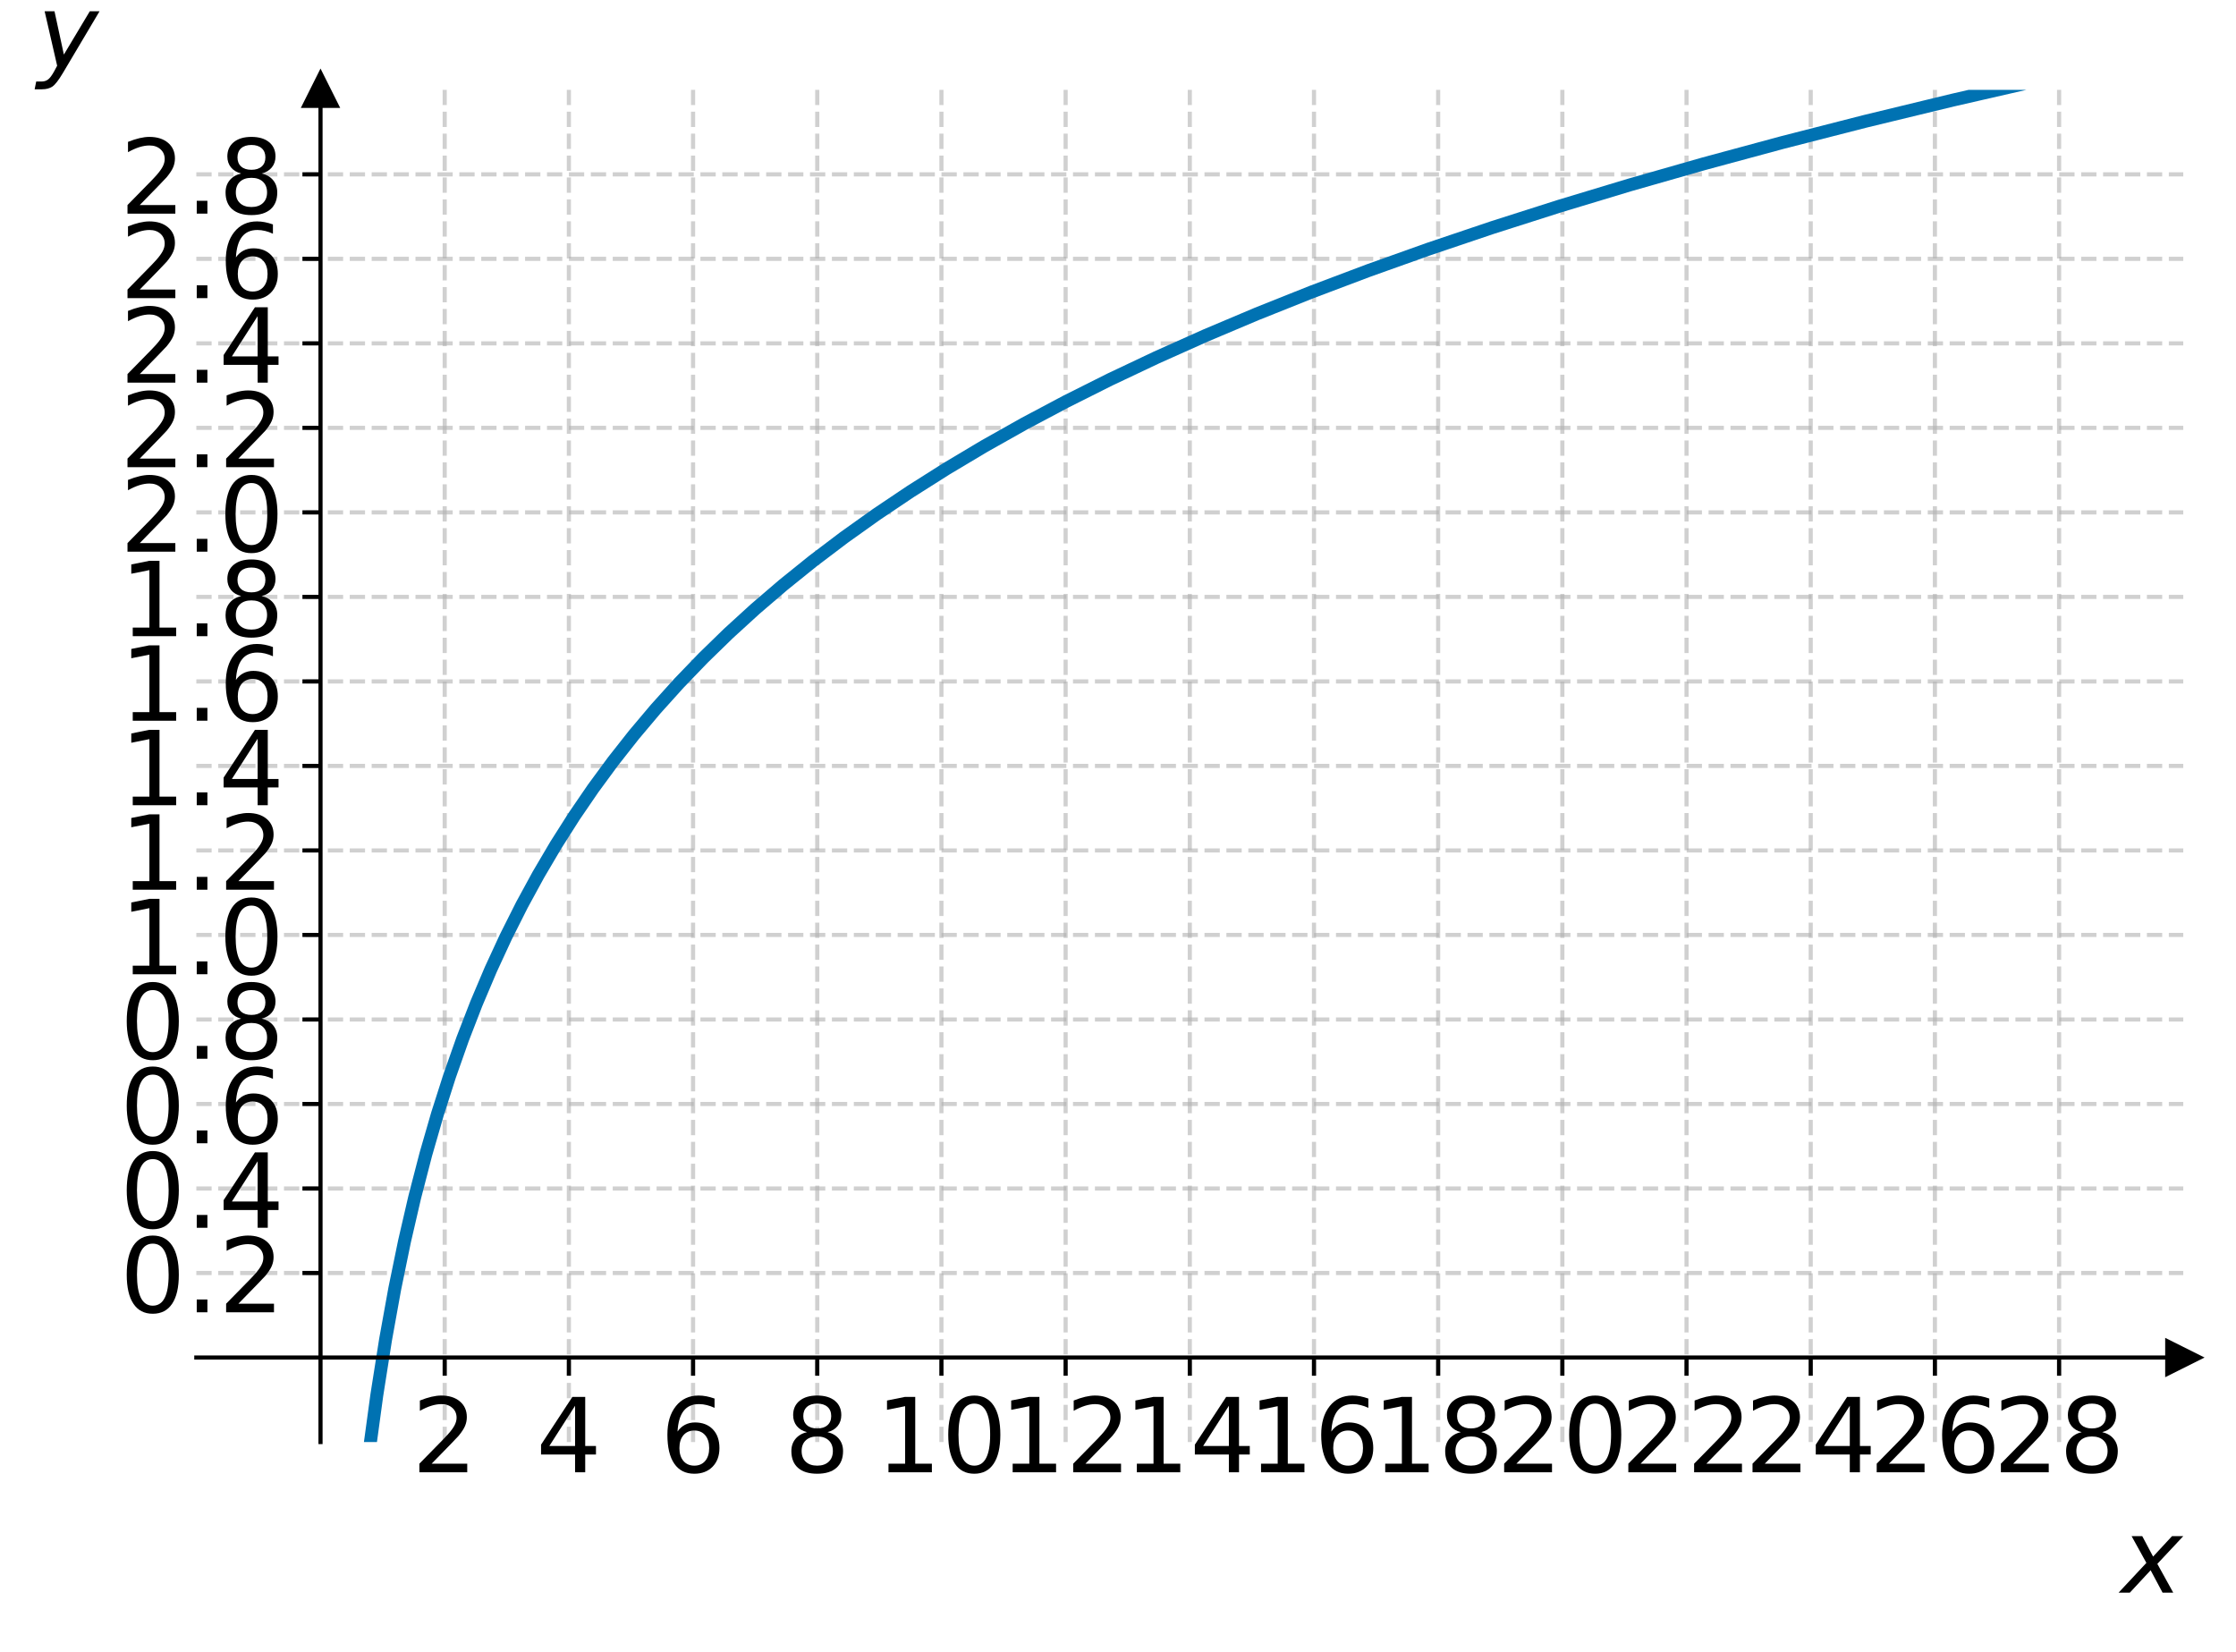
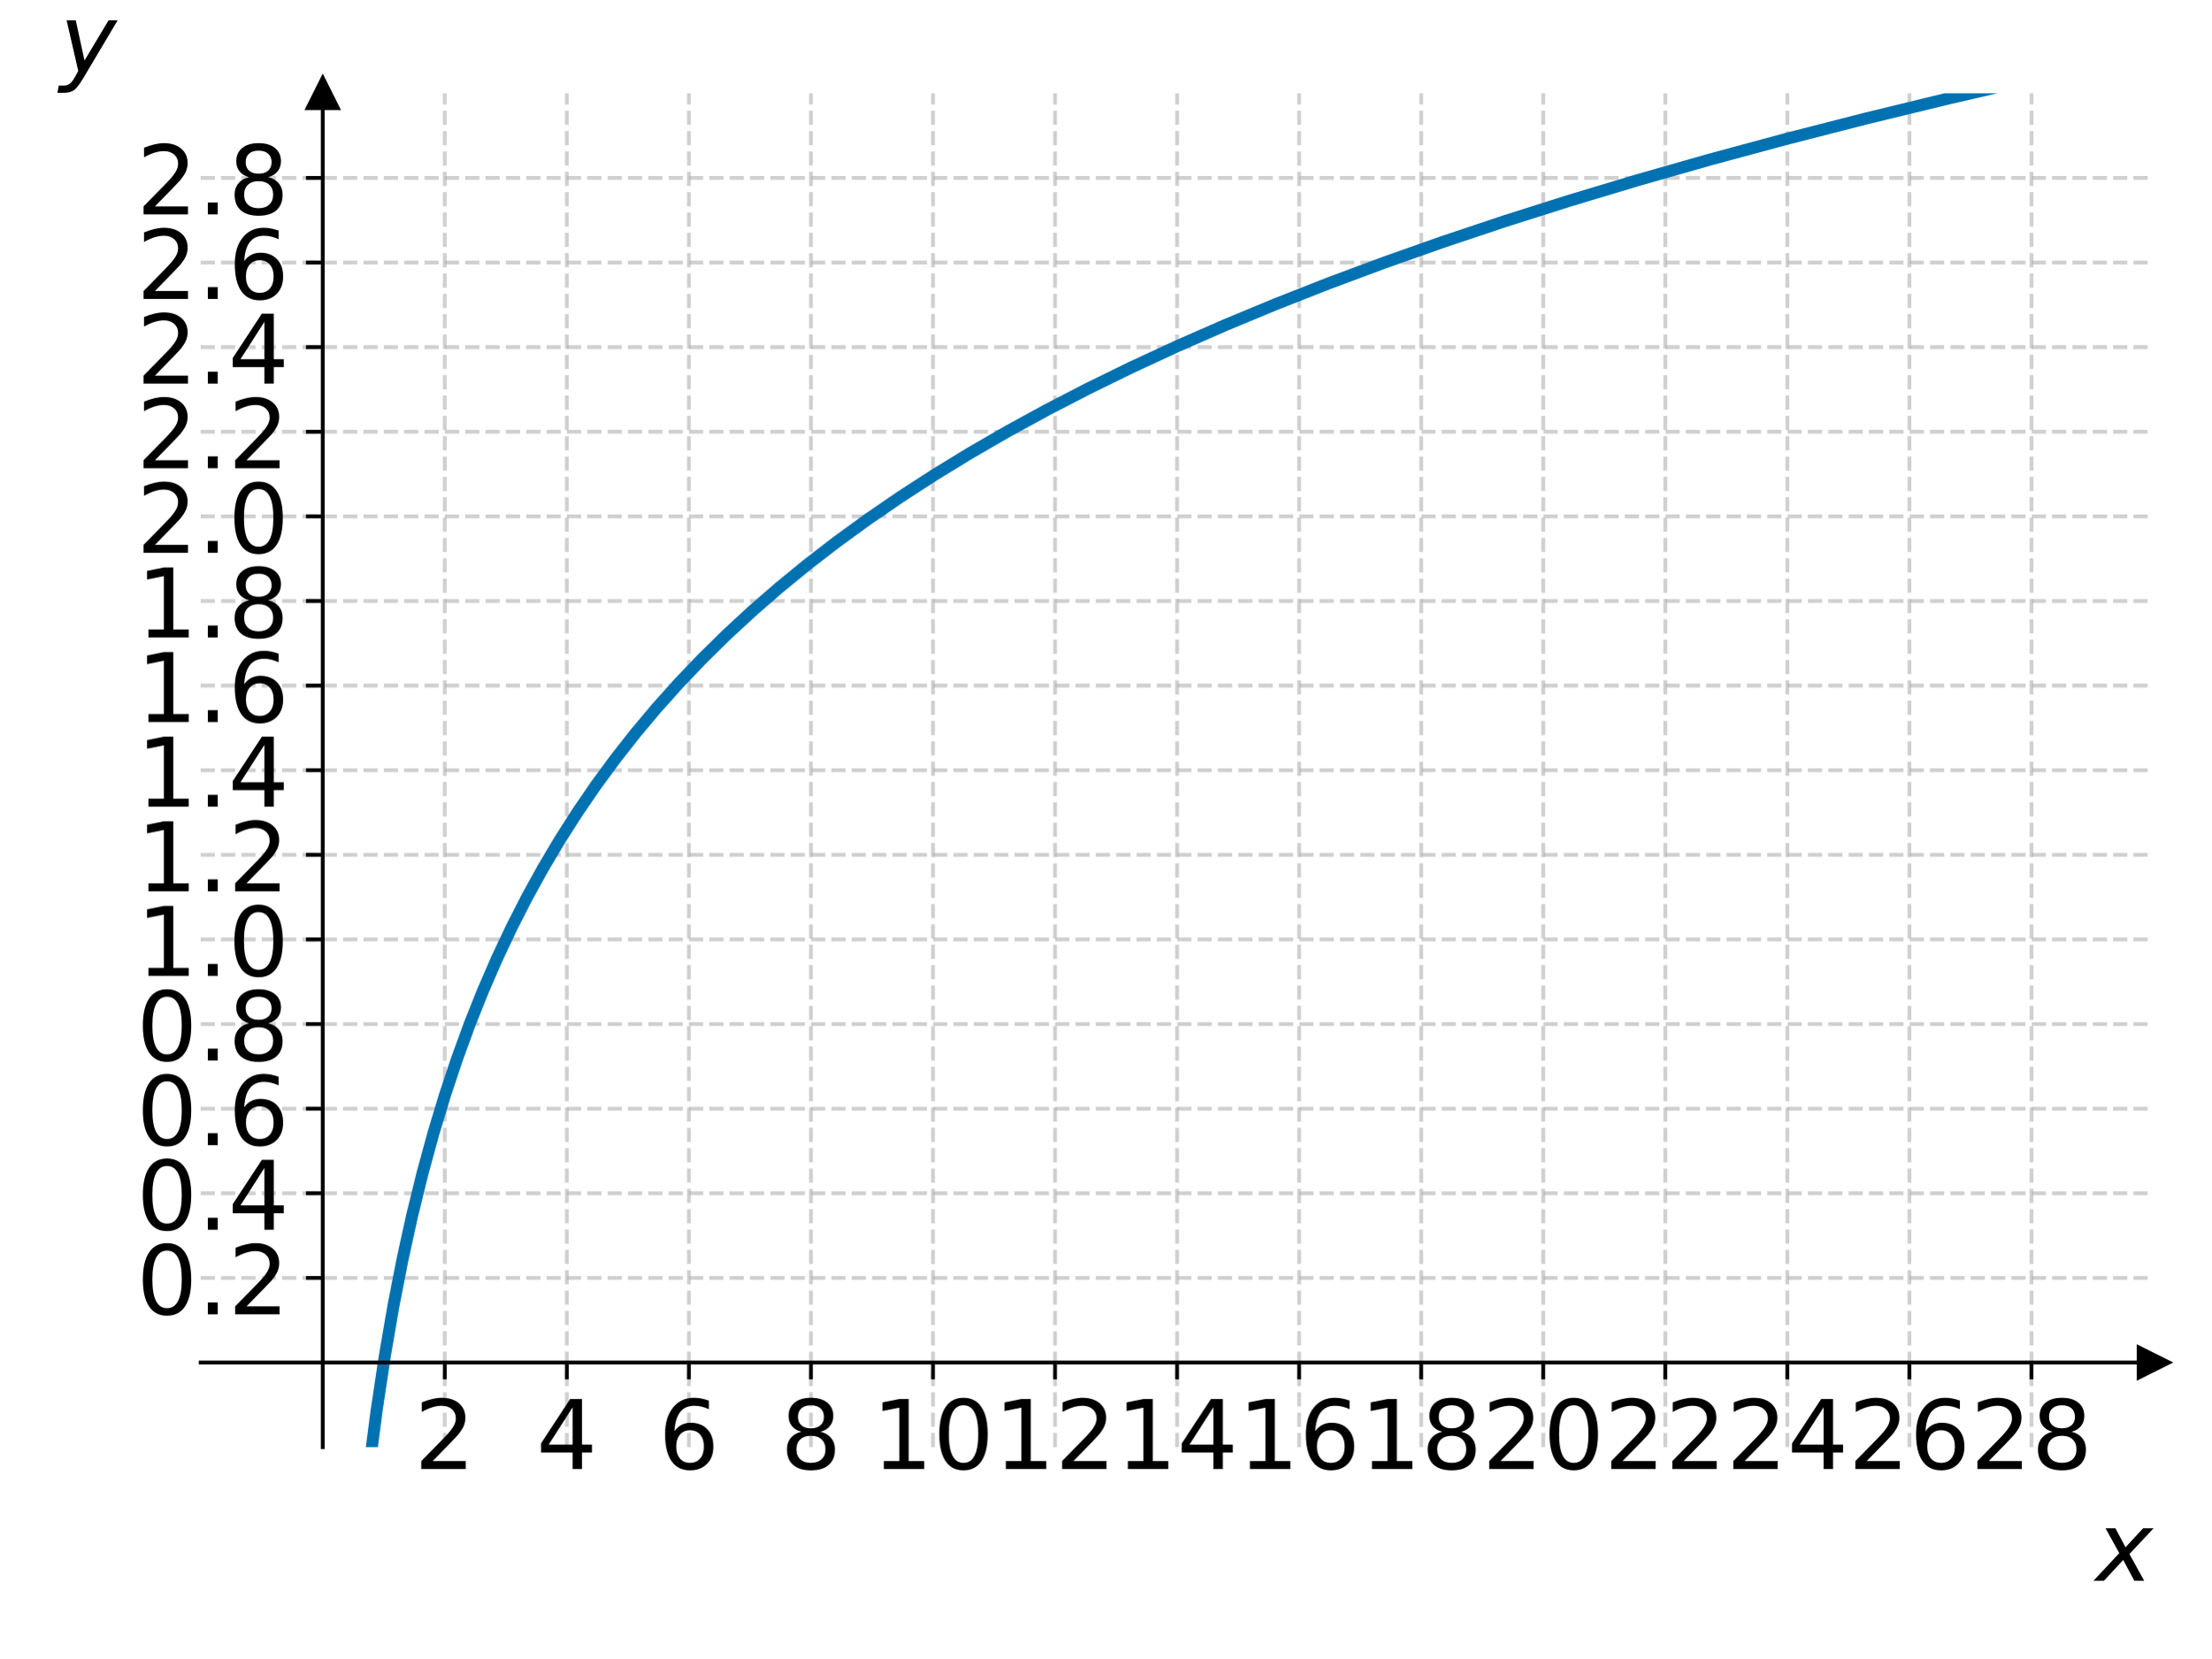
- <svg xmlns="http://www.w3.org/2000/svg" xmlns:xlink="http://www.w3.org/1999/xlink" width="432.578pt" height="319.533pt" viewBox="0 0 432.578 319.533" version="1.1">
+ <svg xmlns="http://www.w3.org/2000/svg" xmlns:xlink="http://www.w3.org/1999/xlink" width="460.8pt" height="345.6pt" viewBox="0 0 460.8 345.6" version="1.1">
  <defs>
    <style type="text/css">*{stroke-linejoin: round; stroke-linecap: butt}</style>
  </defs>
  <g id="figure_1">
    <g id="patch_1">
-       <path d="M -0 319.533  L 432.578 319.533  L 432.578 0  L -0 0  L -0 319.533  z " style="fill: none" />
+       <path d="M 0 345.6  L 460.8 345.6  L 460.8 0  L 0 0  L 0 345.6  z " style="fill: none" />
    </g>
    <g id="axes_1">
      <g id="patch_2">
-         <path d="M 37.981 278.97  L 422.378 278.97  L 422.378 17.378  L 37.981 17.378  L 37.981 278.97  z " style="fill: none" />
+         <path d="M 41.819 301.63  L 448.8 301.63  L 448.8 19.44  L 41.819 19.44  L 41.819 301.63  z " style="fill: none" />
      </g>
      <g id="matplotlib.axis_1">
        <g id="xtick_1">
          <g id="line2d_1">
-             <path d="M 86.031 278.97  L 86.031 17.378  " clip-path="url(#p9c678406fa)" style="fill: none; stroke-dasharray: 2.96,1.28; stroke-dashoffset: 0; stroke: #b0b0b0; stroke-opacity: 0.6; stroke-width: 0.8" />
+             <path d="M 92.692 301.63  L 92.692 19.44  " clip-path="url(#p2693492286)" style="fill: none; stroke-dasharray: 2.96,1.28; stroke-dashoffset: 0; stroke: #b0b0b0; stroke-opacity: 0.6; stroke-width: 0.8" />
          </g>
          <g id="line2d_2">
            <defs>
-               <path id="m366a7e3aed" d="M 0 0  L 0 3.5  " style="stroke: #000000; stroke-width: 0.8" />
+               <path id="m048867fc39" d="M 0 0  L 0 3.5  " style="stroke: #000000; stroke-width: 0.8" />
            </defs>
            <g>
-               <use xlink:href="#m366a7e3aed" x="86.031" y="262.621" style="stroke: #000000; stroke-width: 0.8" />
+               <use xlink:href="#m048867fc39" x="92.692" y="283.993" style="stroke: #000000; stroke-width: 0.8" />
            </g>
          </g>
          <g id="text_1">
-             <g transform="translate(79.66852 284.8175) scale(0.2 -0.2)">
+             <g transform="translate(86.32911 306.1895) scale(0.2 -0.2)">
              <defs>
                <path id="DejaVuSans-32" d="M 1228 531  L 3431 531  L 3431 0  L 469 0  L 469 531  Q 828 903 1448 1529  Q 2069 2156 2228 2338  Q 2531 2678 2651 2914  Q 2772 3150 2772 3378  Q 2772 3750 2511 3984  Q 2250 4219 1831 4219  Q 1534 4219 1204 4116  Q 875 4013 500 3803  L 500 4441  Q 881 4594 1212 4672  Q 1544 4750 1819 4750  Q 2544 4750 2975 4387  Q 3406 4025 3406 3419  Q 3406 3131 3298 2873  Q 3191 2616 2906 2266  Q 2828 2175 2409 1742  Q 1991 1309 1228 531  z " transform="scale(0.015625)" />
              </defs>
              <use xlink:href="#DejaVuSans-32" />
            </g>
          </g>
        </g>
        <g id="xtick_2">
          <g id="line2d_3">
-             <path d="M 110.056 278.97  L 110.056 17.378  " clip-path="url(#p9c678406fa)" style="fill: none; stroke-dasharray: 2.96,1.28; stroke-dashoffset: 0; stroke: #b0b0b0; stroke-opacity: 0.6; stroke-width: 0.8" />
+             <path d="M 118.128 301.63  L 118.128 19.44  " clip-path="url(#p2693492286)" style="fill: none; stroke-dasharray: 2.96,1.28; stroke-dashoffset: 0; stroke: #b0b0b0; stroke-opacity: 0.6; stroke-width: 0.8" />
          </g>
          <g id="line2d_4">
            <g>
-               <use xlink:href="#m366a7e3aed" x="110.056" y="262.621" style="stroke: #000000; stroke-width: 0.8" />
+               <use xlink:href="#m048867fc39" x="118.128" y="283.993" style="stroke: #000000; stroke-width: 0.8" />
            </g>
          </g>
          <g id="text_2">
-             <g transform="translate(103.6933 284.8175) scale(0.2 -0.2)">
+             <g transform="translate(111.7654 306.1895) scale(0.2 -0.2)">
              <defs>
                <path id="DejaVuSans-34" d="M 2419 4116  L 825 1625  L 2419 1625  L 2419 4116  z M 2253 4666  L 3047 4666  L 3047 1625  L 3713 1625  L 3713 1100  L 3047 1100  L 3047 0  L 2419 0  L 2419 1100  L 313 1100  L 313 1709  L 2253 4666  z " transform="scale(0.015625)" />
              </defs>
              <use xlink:href="#DejaVuSans-34" />
            </g>
          </g>
        </g>
        <g id="xtick_3">
          <g id="line2d_5">
-             <path d="M 134.081 278.97  L 134.081 17.378  " clip-path="url(#p9c678406fa)" style="fill: none; stroke-dasharray: 2.96,1.28; stroke-dashoffset: 0; stroke: #b0b0b0; stroke-opacity: 0.6; stroke-width: 0.8" />
+             <path d="M 143.564 301.63  L 143.564 19.44  " clip-path="url(#p2693492286)" style="fill: none; stroke-dasharray: 2.96,1.28; stroke-dashoffset: 0; stroke: #b0b0b0; stroke-opacity: 0.6; stroke-width: 0.8" />
          </g>
          <g id="line2d_6">
            <g>
-               <use xlink:href="#m366a7e3aed" x="134.081" y="262.621" style="stroke: #000000; stroke-width: 0.8" />
+               <use xlink:href="#m048867fc39" x="143.564" y="283.993" style="stroke: #000000; stroke-width: 0.8" />
            </g>
          </g>
          <g id="text_3">
-             <g transform="translate(127.718 284.8175) scale(0.2 -0.2)">
+             <g transform="translate(137.2017 306.1895) scale(0.2 -0.2)">
              <defs>
                <path id="DejaVuSans-36" d="M 2113 2584  Q 1688 2584 1439 2293  Q 1191 2003 1191 1497  Q 1191 994 1439 701  Q 1688 409 2113 409  Q 2538 409 2786 701  Q 3034 994 3034 1497  Q 3034 2003 2786 2293  Q 2538 2584 2113 2584  z M 3366 4563  L 3366 3988  Q 3128 4100 2886 4159  Q 2644 4219 2406 4219  Q 1781 4219 1451 3797  Q 1122 3375 1075 2522  Q 1259 2794 1537 2939  Q 1816 3084 2150 3084  Q 2853 3084 3261 2657  Q 3669 2231 3669 1497  Q 3669 778 3244 343  Q 2819 -91 2113 -91  Q 1303 -91 875 529  Q 447 1150 447 2328  Q 447 3434 972 4092  Q 1497 4750 2381 4750  Q 2619 4750 2861 4703  Q 3103 4656 3366 4563  z " transform="scale(0.015625)" />
              </defs>
              <use xlink:href="#DejaVuSans-36" />
            </g>
          </g>
        </g>
        <g id="xtick_4">
          <g id="line2d_7">
-             <path d="M 158.105 278.97  L 158.105 17.378  " clip-path="url(#p9c678406fa)" style="fill: none; stroke-dasharray: 2.96,1.28; stroke-dashoffset: 0; stroke: #b0b0b0; stroke-opacity: 0.6; stroke-width: 0.8" />
+             <path d="M 169.001 301.63  L 169.001 19.44  " clip-path="url(#p2693492286)" style="fill: none; stroke-dasharray: 2.96,1.28; stroke-dashoffset: 0; stroke: #b0b0b0; stroke-opacity: 0.6; stroke-width: 0.8" />
          </g>
          <g id="line2d_8">
            <g>
-               <use xlink:href="#m366a7e3aed" x="158.105" y="262.621" style="stroke: #000000; stroke-width: 0.8" />
+               <use xlink:href="#m048867fc39" x="169.001" y="283.993" style="stroke: #000000; stroke-width: 0.8" />
            </g>
          </g>
          <g id="text_4">
-             <g transform="translate(151.7428 284.8175) scale(0.2 -0.2)">
+             <g transform="translate(162.6381 306.1895) scale(0.2 -0.2)">
              <defs>
                <path id="DejaVuSans-38" d="M 2034 2216  Q 1584 2216 1326 1975  Q 1069 1734 1069 1313  Q 1069 891 1326 650  Q 1584 409 2034 409  Q 2484 409 2743 651  Q 3003 894 3003 1313  Q 3003 1734 2745 1975  Q 2488 2216 2034 2216  z M 1403 2484  Q 997 2584 770 2862  Q 544 3141 544 3541  Q 544 4100 942 4425  Q 1341 4750 2034 4750  Q 2731 4750 3128 4425  Q 3525 4100 3525 3541  Q 3525 3141 3298 2862  Q 3072 2584 2669 2484  Q 3125 2378 3379 2068  Q 3634 1759 3634 1313  Q 3634 634 3220 271  Q 2806 -91 2034 -91  Q 1263 -91 848 271  Q 434 634 434 1313  Q 434 1759 690 2068  Q 947 2378 1403 2484  z M 1172 3481  Q 1172 3119 1398 2916  Q 1625 2713 2034 2713  Q 2441 2713 2670 2916  Q 2900 3119 2900 3481  Q 2900 3844 2670 4047  Q 2441 4250 2034 4250  Q 1625 4250 1398 4047  Q 1172 3844 1172 3481  z " transform="scale(0.015625)" />
              </defs>
              <use xlink:href="#DejaVuSans-38" />
            </g>
          </g>
        </g>
        <g id="xtick_5">
          <g id="line2d_9">
-             <path d="M 182.13 278.97  L 182.13 17.378  " clip-path="url(#p9c678406fa)" style="fill: none; stroke-dasharray: 2.96,1.28; stroke-dashoffset: 0; stroke: #b0b0b0; stroke-opacity: 0.6; stroke-width: 0.8" />
+             <path d="M 194.437 301.63  L 194.437 19.44  " clip-path="url(#p2693492286)" style="fill: none; stroke-dasharray: 2.96,1.28; stroke-dashoffset: 0; stroke: #b0b0b0; stroke-opacity: 0.6; stroke-width: 0.8" />
          </g>
          <g id="line2d_10">
            <g>
-               <use xlink:href="#m366a7e3aed" x="182.13" y="262.621" style="stroke: #000000; stroke-width: 0.8" />
+               <use xlink:href="#m048867fc39" x="194.437" y="283.993" style="stroke: #000000; stroke-width: 0.8" />
            </g>
          </g>
          <g id="text_5">
-             <g transform="translate(169.4051 284.8175) scale(0.2 -0.2)">
+             <g transform="translate(181.7119 306.1895) scale(0.2 -0.2)">
              <defs>
                <path id="DejaVuSans-31" d="M 794 531  L 1825 531  L 1825 4091  L 703 3866  L 703 4441  L 1819 4666  L 2450 4666  L 2450 531  L 3481 531  L 3481 0  L 794 0  L 794 531  z " transform="scale(0.015625)" />
                <path id="DejaVuSans-30" d="M 2034 4250  Q 1547 4250 1301 3770  Q 1056 3291 1056 2328  Q 1056 1369 1301 889  Q 1547 409 2034 409  Q 2525 409 2770 889  Q 3016 1369 3016 2328  Q 3016 3291 2770 3770  Q 2525 4250 2034 4250  z M 2034 4750  Q 2819 4750 3233 4129  Q 3647 3509 3647 2328  Q 3647 1150 3233 529  Q 2819 -91 2034 -91  Q 1250 -91 836 529  Q 422 1150 422 2328  Q 422 3509 836 4129  Q 1250 4750 2034 4750  z " transform="scale(0.015625)" />
              </defs>
              <use xlink:href="#DejaVuSans-31" />
              <use xlink:href="#DejaVuSans-30" x="63.623" />
            </g>
          </g>
        </g>
        <g id="xtick_6">
          <g id="line2d_11">
-             <path d="M 206.155 278.97  L 206.155 17.378  " clip-path="url(#p9c678406fa)" style="fill: none; stroke-dasharray: 2.96,1.28; stroke-dashoffset: 0; stroke: #b0b0b0; stroke-opacity: 0.6; stroke-width: 0.8" />
+             <path d="M 219.873 301.63  L 219.873 19.44  " clip-path="url(#p2693492286)" style="fill: none; stroke-dasharray: 2.96,1.28; stroke-dashoffset: 0; stroke: #b0b0b0; stroke-opacity: 0.6; stroke-width: 0.8" />
          </g>
          <g id="line2d_12">
            <g>
-               <use xlink:href="#m366a7e3aed" x="206.155" y="262.621" style="stroke: #000000; stroke-width: 0.8" />
+               <use xlink:href="#m048867fc39" x="219.873" y="283.993" style="stroke: #000000; stroke-width: 0.8" />
            </g>
          </g>
          <g id="text_6">
-             <g transform="translate(193.4298 284.8175) scale(0.2 -0.2)">
+             <g transform="translate(207.1482 306.1895) scale(0.2 -0.2)">
              <use xlink:href="#DejaVuSans-31" />
              <use xlink:href="#DejaVuSans-32" x="63.623" />
            </g>
          </g>
        </g>
        <g id="xtick_7">
          <g id="line2d_13">
-             <path d="M 230.18 278.97  L 230.18 17.378  " clip-path="url(#p9c678406fa)" style="fill: none; stroke-dasharray: 2.96,1.28; stroke-dashoffset: 0; stroke: #b0b0b0; stroke-opacity: 0.6; stroke-width: 0.8" />
+             <path d="M 245.309 301.63  L 245.309 19.44  " clip-path="url(#p2693492286)" style="fill: none; stroke-dasharray: 2.96,1.28; stroke-dashoffset: 0; stroke: #b0b0b0; stroke-opacity: 0.6; stroke-width: 0.8" />
          </g>
          <g id="line2d_14">
            <g>
-               <use xlink:href="#m366a7e3aed" x="230.18" y="262.621" style="stroke: #000000; stroke-width: 0.8" />
+               <use xlink:href="#m048867fc39" x="245.309" y="283.993" style="stroke: #000000; stroke-width: 0.8" />
            </g>
          </g>
          <g id="text_7">
-             <g transform="translate(217.4546 284.8175) scale(0.2 -0.2)">
+             <g transform="translate(232.5845 306.1895) scale(0.2 -0.2)">
              <use xlink:href="#DejaVuSans-31" />
              <use xlink:href="#DejaVuSans-34" x="63.623" />
            </g>
          </g>
        </g>
        <g id="xtick_8">
          <g id="line2d_15">
-             <path d="M 254.204 278.97  L 254.204 17.378  " clip-path="url(#p9c678406fa)" style="fill: none; stroke-dasharray: 2.96,1.28; stroke-dashoffset: 0; stroke: #b0b0b0; stroke-opacity: 0.6; stroke-width: 0.8" />
+             <path d="M 270.746 301.63  L 270.746 19.44  " clip-path="url(#p2693492286)" style="fill: none; stroke-dasharray: 2.96,1.28; stroke-dashoffset: 0; stroke: #b0b0b0; stroke-opacity: 0.6; stroke-width: 0.8" />
          </g>
          <g id="line2d_16">
            <g>
-               <use xlink:href="#m366a7e3aed" x="254.204" y="262.621" style="stroke: #000000; stroke-width: 0.8" />
+               <use xlink:href="#m048867fc39" x="270.746" y="283.993" style="stroke: #000000; stroke-width: 0.8" />
            </g>
          </g>
          <g id="text_8">
-             <g transform="translate(241.4794 284.8175) scale(0.2 -0.2)">
+             <g transform="translate(258.0208 306.1895) scale(0.2 -0.2)">
              <use xlink:href="#DejaVuSans-31" />
              <use xlink:href="#DejaVuSans-36" x="63.623" />
            </g>
          </g>
        </g>
        <g id="xtick_9">
          <g id="line2d_17">
-             <path d="M 278.229 278.97  L 278.229 17.378  " clip-path="url(#p9c678406fa)" style="fill: none; stroke-dasharray: 2.96,1.28; stroke-dashoffset: 0; stroke: #b0b0b0; stroke-opacity: 0.6; stroke-width: 0.8" />
+             <path d="M 296.182 301.63  L 296.182 19.44  " clip-path="url(#p2693492286)" style="fill: none; stroke-dasharray: 2.96,1.28; stroke-dashoffset: 0; stroke: #b0b0b0; stroke-opacity: 0.6; stroke-width: 0.8" />
          </g>
          <g id="line2d_18">
            <g>
-               <use xlink:href="#m366a7e3aed" x="278.229" y="262.621" style="stroke: #000000; stroke-width: 0.8" />
+               <use xlink:href="#m048867fc39" x="296.182" y="283.993" style="stroke: #000000; stroke-width: 0.8" />
            </g>
          </g>
          <g id="text_9">
-             <g transform="translate(265.5041 284.8175) scale(0.2 -0.2)">
+             <g transform="translate(283.4571 306.1895) scale(0.2 -0.2)">
              <use xlink:href="#DejaVuSans-31" />
              <use xlink:href="#DejaVuSans-38" x="63.623" />
            </g>
          </g>
        </g>
        <g id="xtick_10">
          <g id="line2d_19">
-             <path d="M 302.254 278.97  L 302.254 17.378  " clip-path="url(#p9c678406fa)" style="fill: none; stroke-dasharray: 2.96,1.28; stroke-dashoffset: 0; stroke: #b0b0b0; stroke-opacity: 0.6; stroke-width: 0.8" />
+             <path d="M 321.618 301.63  L 321.618 19.44  " clip-path="url(#p2693492286)" style="fill: none; stroke-dasharray: 2.96,1.28; stroke-dashoffset: 0; stroke: #b0b0b0; stroke-opacity: 0.6; stroke-width: 0.8" />
          </g>
          <g id="line2d_20">
            <g>
-               <use xlink:href="#m366a7e3aed" x="302.254" y="262.621" style="stroke: #000000; stroke-width: 0.8" />
+               <use xlink:href="#m048867fc39" x="321.618" y="283.993" style="stroke: #000000; stroke-width: 0.8" />
            </g>
          </g>
          <g id="text_10">
-             <g transform="translate(289.5289 284.8175) scale(0.2 -0.2)">
+             <g transform="translate(308.8934 306.1895) scale(0.2 -0.2)">
              <use xlink:href="#DejaVuSans-32" />
              <use xlink:href="#DejaVuSans-30" x="63.623" />
            </g>
          </g>
        </g>
        <g id="xtick_11">
          <g id="line2d_21">
-             <path d="M 326.279 278.97  L 326.279 17.378  " clip-path="url(#p9c678406fa)" style="fill: none; stroke-dasharray: 2.96,1.28; stroke-dashoffset: 0; stroke: #b0b0b0; stroke-opacity: 0.6; stroke-width: 0.8" />
+             <path d="M 347.055 301.63  L 347.055 19.44  " clip-path="url(#p2693492286)" style="fill: none; stroke-dasharray: 2.96,1.28; stroke-dashoffset: 0; stroke: #b0b0b0; stroke-opacity: 0.6; stroke-width: 0.8" />
          </g>
          <g id="line2d_22">
            <g>
-               <use xlink:href="#m366a7e3aed" x="326.279" y="262.621" style="stroke: #000000; stroke-width: 0.8" />
+               <use xlink:href="#m048867fc39" x="347.055" y="283.993" style="stroke: #000000; stroke-width: 0.8" />
            </g>
          </g>
          <g id="text_11">
-             <g transform="translate(313.5537 284.8175) scale(0.2 -0.2)">
+             <g transform="translate(334.3297 306.1895) scale(0.2 -0.2)">
              <use xlink:href="#DejaVuSans-32" />
              <use xlink:href="#DejaVuSans-32" x="63.623" />
            </g>
          </g>
        </g>
        <g id="xtick_12">
          <g id="line2d_23">
-             <path d="M 350.303 278.97  L 350.303 17.378  " clip-path="url(#p9c678406fa)" style="fill: none; stroke-dasharray: 2.96,1.28; stroke-dashoffset: 0; stroke: #b0b0b0; stroke-opacity: 0.6; stroke-width: 0.8" />
+             <path d="M 372.491 301.63  L 372.491 19.44  " clip-path="url(#p2693492286)" style="fill: none; stroke-dasharray: 2.96,1.28; stroke-dashoffset: 0; stroke: #b0b0b0; stroke-opacity: 0.6; stroke-width: 0.8" />
          </g>
          <g id="line2d_24">
            <g>
-               <use xlink:href="#m366a7e3aed" x="350.303" y="262.621" style="stroke: #000000; stroke-width: 0.8" />
+               <use xlink:href="#m048867fc39" x="372.491" y="283.993" style="stroke: #000000; stroke-width: 0.8" />
            </g>
          </g>
          <g id="text_12">
-             <g transform="translate(337.5784 284.8175) scale(0.2 -0.2)">
+             <g transform="translate(359.7661 306.1895) scale(0.2 -0.2)">
              <use xlink:href="#DejaVuSans-32" />
              <use xlink:href="#DejaVuSans-34" x="63.623" />
            </g>
          </g>
        </g>
        <g id="xtick_13">
          <g id="line2d_25">
-             <path d="M 374.328 278.97  L 374.328 17.378  " clip-path="url(#p9c678406fa)" style="fill: none; stroke-dasharray: 2.96,1.28; stroke-dashoffset: 0; stroke: #b0b0b0; stroke-opacity: 0.6; stroke-width: 0.8" />
+             <path d="M 397.927 301.63  L 397.927 19.44  " clip-path="url(#p2693492286)" style="fill: none; stroke-dasharray: 2.96,1.28; stroke-dashoffset: 0; stroke: #b0b0b0; stroke-opacity: 0.6; stroke-width: 0.8" />
          </g>
          <g id="line2d_26">
            <g>
-               <use xlink:href="#m366a7e3aed" x="374.328" y="262.621" style="stroke: #000000; stroke-width: 0.8" />
+               <use xlink:href="#m048867fc39" x="397.927" y="283.993" style="stroke: #000000; stroke-width: 0.8" />
            </g>
          </g>
          <g id="text_13">
-             <g transform="translate(361.6032 284.8175) scale(0.2 -0.2)">
+             <g transform="translate(385.2024 306.1895) scale(0.2 -0.2)">
              <use xlink:href="#DejaVuSans-32" />
              <use xlink:href="#DejaVuSans-36" x="63.623" />
            </g>
          </g>
        </g>
        <g id="xtick_14">
          <g id="line2d_27">
-             <path d="M 398.353 278.97  L 398.353 17.378  " clip-path="url(#p9c678406fa)" style="fill: none; stroke-dasharray: 2.96,1.28; stroke-dashoffset: 0; stroke: #b0b0b0; stroke-opacity: 0.6; stroke-width: 0.8" />
+             <path d="M 423.364 301.63  L 423.364 19.44  " clip-path="url(#p2693492286)" style="fill: none; stroke-dasharray: 2.96,1.28; stroke-dashoffset: 0; stroke: #b0b0b0; stroke-opacity: 0.6; stroke-width: 0.8" />
          </g>
          <g id="line2d_28">
            <g>
-               <use xlink:href="#m366a7e3aed" x="398.353" y="262.621" style="stroke: #000000; stroke-width: 0.8" />
+               <use xlink:href="#m048867fc39" x="423.364" y="283.993" style="stroke: #000000; stroke-width: 0.8" />
            </g>
          </g>
          <g id="text_14">
-             <g transform="translate(385.628 284.8175) scale(0.2 -0.2)">
+             <g transform="translate(410.6387 306.1895) scale(0.2 -0.2)">
              <use xlink:href="#DejaVuSans-32" />
              <use xlink:href="#DejaVuSans-38" x="63.623" />
            </g>
          </g>
        </g>
        <g id="text_15">
-           <g transform="translate(410.3777 308.1737) scale(0.2 -0.2)">
+           <g transform="translate(436.8 329.5458) scale(0.2 -0.2)">
            <defs>
              <path id="DejaVuSans-Oblique-78" d="M 3841 3500  L 2234 1784  L 3219 0  L 2559 0  L 1819 1388  L 531 0  L -166 0  L 1556 1844  L 641 3500  L 1300 3500  L 1972 2234  L 3144 3500  L 3841 3500  z " transform="scale(0.015625)" />
            </defs>
            <use xlink:href="#DejaVuSans-Oblique-78" transform="translate(0 0.3125)" />
          </g>
        </g>
      </g>
      <g id="matplotlib.axis_2">
        <g id="ytick_1">
          <g id="line2d_29">
-             <path d="M 37.981 246.271  L 422.378 246.271  " clip-path="url(#p9c678406fa)" style="fill: none; stroke-dasharray: 2.96,1.28; stroke-dashoffset: 0; stroke: #b0b0b0; stroke-opacity: 0.6; stroke-width: 0.8" />
+             <path d="M 41.819 266.356  L 448.8 266.356  " clip-path="url(#p2693492286)" style="fill: none; stroke-dasharray: 2.96,1.28; stroke-dashoffset: 0; stroke: #b0b0b0; stroke-opacity: 0.6; stroke-width: 0.8" />
          </g>
          <g id="line2d_30">
            <defs>
-               <path id="m259c72c8b8" d="M 0 0  L -3.5 0  " style="stroke: #000000; stroke-width: 0.8" />
+               <path id="mef15f702f1" d="M 0 0  L -3.5 0  " style="stroke: #000000; stroke-width: 0.8" />
            </defs>
            <g>
-               <use xlink:href="#m259c72c8b8" x="62.006" y="246.271" style="stroke: #000000; stroke-width: 0.8" />
+               <use xlink:href="#mef15f702f1" x="67.255" y="266.356" style="stroke: #000000; stroke-width: 0.8" />
            </g>
          </g>
          <g id="text_16">
-             <g transform="translate(23.2 253.8696) scale(0.2 -0.2)">
+             <g transform="translate(28.44905 273.9543) scale(0.2 -0.2)">
              <defs>
                <path id="DejaVuSans-2e" d="M 684 794  L 1344 794  L 1344 0  L 684 0  L 684 794  z " transform="scale(0.015625)" />
              </defs>
              <use xlink:href="#DejaVuSans-30" />
              <use xlink:href="#DejaVuSans-2e" x="63.623" />
              <use xlink:href="#DejaVuSans-32" x="95.41" />
            </g>
          </g>
        </g>
        <g id="ytick_2">
          <g id="line2d_31">
-             <path d="M 37.981 229.922  L 422.378 229.922  " clip-path="url(#p9c678406fa)" style="fill: none; stroke-dasharray: 2.96,1.28; stroke-dashoffset: 0; stroke: #b0b0b0; stroke-opacity: 0.6; stroke-width: 0.8" />
+             <path d="M 41.819 248.719  L 448.8 248.719  " clip-path="url(#p2693492286)" style="fill: none; stroke-dasharray: 2.96,1.28; stroke-dashoffset: 0; stroke: #b0b0b0; stroke-opacity: 0.6; stroke-width: 0.8" />
          </g>
          <g id="line2d_32">
            <g>
-               <use xlink:href="#m259c72c8b8" x="62.006" y="229.922" style="stroke: #000000; stroke-width: 0.8" />
+               <use xlink:href="#mef15f702f1" x="67.255" y="248.719" style="stroke: #000000; stroke-width: 0.8" />
            </g>
          </g>
          <g id="text_17">
-             <g transform="translate(23.2 237.5201) scale(0.2 -0.2)">
+             <g transform="translate(28.44905 256.3174) scale(0.2 -0.2)">
              <use xlink:href="#DejaVuSans-30" />
              <use xlink:href="#DejaVuSans-2e" x="63.623" />
              <use xlink:href="#DejaVuSans-34" x="95.41" />
            </g>
          </g>
        </g>
        <g id="ytick_3">
          <g id="line2d_33">
-             <path d="M 37.981 213.572  L 422.378 213.572  " clip-path="url(#p9c678406fa)" style="fill: none; stroke-dasharray: 2.96,1.28; stroke-dashoffset: 0; stroke: #b0b0b0; stroke-opacity: 0.6; stroke-width: 0.8" />
+             <path d="M 41.819 231.082  L 448.8 231.082  " clip-path="url(#p2693492286)" style="fill: none; stroke-dasharray: 2.96,1.28; stroke-dashoffset: 0; stroke: #b0b0b0; stroke-opacity: 0.6; stroke-width: 0.8" />
          </g>
          <g id="line2d_34">
            <g>
-               <use xlink:href="#m259c72c8b8" x="62.006" y="213.572" style="stroke: #000000; stroke-width: 0.8" />
+               <use xlink:href="#mef15f702f1" x="67.255" y="231.082" style="stroke: #000000; stroke-width: 0.8" />
            </g>
          </g>
          <g id="text_18">
-             <g transform="translate(23.2 221.1706) scale(0.2 -0.2)">
+             <g transform="translate(28.44905 238.6806) scale(0.2 -0.2)">
              <use xlink:href="#DejaVuSans-30" />
              <use xlink:href="#DejaVuSans-2e" x="63.623" />
              <use xlink:href="#DejaVuSans-36" x="95.41" />
            </g>
          </g>
        </g>
        <g id="ytick_4">
          <g id="line2d_35">
-             <path d="M 37.981 197.223  L 422.378 197.223  " clip-path="url(#p9c678406fa)" style="fill: none; stroke-dasharray: 2.96,1.28; stroke-dashoffset: 0; stroke: #b0b0b0; stroke-opacity: 0.6; stroke-width: 0.8" />
+             <path d="M 41.819 213.445  L 448.8 213.445  " clip-path="url(#p2693492286)" style="fill: none; stroke-dasharray: 2.96,1.28; stroke-dashoffset: 0; stroke: #b0b0b0; stroke-opacity: 0.6; stroke-width: 0.8" />
          </g>
          <g id="line2d_36">
            <g>
-               <use xlink:href="#m259c72c8b8" x="62.006" y="197.223" style="stroke: #000000; stroke-width: 0.8" />
+               <use xlink:href="#mef15f702f1" x="67.255" y="213.445" style="stroke: #000000; stroke-width: 0.8" />
            </g>
          </g>
          <g id="text_19">
-             <g transform="translate(23.2 204.8211) scale(0.2 -0.2)">
+             <g transform="translate(28.44905 221.0437) scale(0.2 -0.2)">
              <use xlink:href="#DejaVuSans-30" />
              <use xlink:href="#DejaVuSans-2e" x="63.623" />
              <use xlink:href="#DejaVuSans-38" x="95.41" />
            </g>
          </g>
        </g>
        <g id="ytick_5">
          <g id="line2d_37">
-             <path d="M 37.981 180.873  L 422.378 180.873  " clip-path="url(#p9c678406fa)" style="fill: none; stroke-dasharray: 2.96,1.28; stroke-dashoffset: 0; stroke: #b0b0b0; stroke-opacity: 0.6; stroke-width: 0.8" />
+             <path d="M 41.819 195.808  L 448.8 195.808  " clip-path="url(#p2693492286)" style="fill: none; stroke-dasharray: 2.96,1.28; stroke-dashoffset: 0; stroke: #b0b0b0; stroke-opacity: 0.6; stroke-width: 0.8" />
          </g>
          <g id="line2d_38">
            <g>
-               <use xlink:href="#m259c72c8b8" x="62.006" y="180.873" style="stroke: #000000; stroke-width: 0.8" />
+               <use xlink:href="#mef15f702f1" x="67.255" y="195.808" style="stroke: #000000; stroke-width: 0.8" />
            </g>
          </g>
          <g id="text_20">
-             <g transform="translate(23.2 188.4716) scale(0.2 -0.2)">
+             <g transform="translate(28.44905 203.4069) scale(0.2 -0.2)">
              <use xlink:href="#DejaVuSans-31" />
              <use xlink:href="#DejaVuSans-2e" x="63.623" />
              <use xlink:href="#DejaVuSans-30" x="95.41" />
            </g>
          </g>
        </g>
        <g id="ytick_6">
          <g id="line2d_39">
-             <path d="M 37.981 164.524  L 422.378 164.524  " clip-path="url(#p9c678406fa)" style="fill: none; stroke-dasharray: 2.96,1.28; stroke-dashoffset: 0; stroke: #b0b0b0; stroke-opacity: 0.6; stroke-width: 0.8" />
+             <path d="M 41.819 178.172  L 448.8 178.172  " clip-path="url(#p2693492286)" style="fill: none; stroke-dasharray: 2.96,1.28; stroke-dashoffset: 0; stroke: #b0b0b0; stroke-opacity: 0.6; stroke-width: 0.8" />
          </g>
          <g id="line2d_40">
            <g>
-               <use xlink:href="#m259c72c8b8" x="62.006" y="164.524" style="stroke: #000000; stroke-width: 0.8" />
+               <use xlink:href="#mef15f702f1" x="67.255" y="178.172" style="stroke: #000000; stroke-width: 0.8" />
            </g>
          </g>
          <g id="text_21">
-             <g transform="translate(23.2 172.1221) scale(0.2 -0.2)">
+             <g transform="translate(28.44905 185.77) scale(0.2 -0.2)">
              <use xlink:href="#DejaVuSans-31" />
              <use xlink:href="#DejaVuSans-2e" x="63.623" />
              <use xlink:href="#DejaVuSans-32" x="95.41" />
            </g>
          </g>
        </g>
        <g id="ytick_7">
          <g id="line2d_41">
-             <path d="M 37.981 148.174  L 422.378 148.174  " clip-path="url(#p9c678406fa)" style="fill: none; stroke-dasharray: 2.96,1.28; stroke-dashoffset: 0; stroke: #b0b0b0; stroke-opacity: 0.6; stroke-width: 0.8" />
+             <path d="M 41.819 160.535  L 448.8 160.535  " clip-path="url(#p2693492286)" style="fill: none; stroke-dasharray: 2.96,1.28; stroke-dashoffset: 0; stroke: #b0b0b0; stroke-opacity: 0.6; stroke-width: 0.8" />
          </g>
          <g id="line2d_42">
            <g>
-               <use xlink:href="#m259c72c8b8" x="62.006" y="148.174" style="stroke: #000000; stroke-width: 0.8" />
+               <use xlink:href="#mef15f702f1" x="67.255" y="160.535" style="stroke: #000000; stroke-width: 0.8" />
            </g>
          </g>
          <g id="text_22">
-             <g transform="translate(23.2 155.7726) scale(0.2 -0.2)">
+             <g transform="translate(28.44905 168.1332) scale(0.2 -0.2)">
              <use xlink:href="#DejaVuSans-31" />
              <use xlink:href="#DejaVuSans-2e" x="63.623" />
              <use xlink:href="#DejaVuSans-34" x="95.41" />
            </g>
          </g>
        </g>
        <g id="ytick_8">
          <g id="line2d_43">
-             <path d="M 37.981 131.825  L 422.378 131.825  " clip-path="url(#p9c678406fa)" style="fill: none; stroke-dasharray: 2.96,1.28; stroke-dashoffset: 0; stroke: #b0b0b0; stroke-opacity: 0.6; stroke-width: 0.8" />
+             <path d="M 41.819 142.898  L 448.8 142.898  " clip-path="url(#p2693492286)" style="fill: none; stroke-dasharray: 2.96,1.28; stroke-dashoffset: 0; stroke: #b0b0b0; stroke-opacity: 0.6; stroke-width: 0.8" />
          </g>
          <g id="line2d_44">
            <g>
-               <use xlink:href="#m259c72c8b8" x="62.006" y="131.825" style="stroke: #000000; stroke-width: 0.8" />
+               <use xlink:href="#mef15f702f1" x="67.255" y="142.898" style="stroke: #000000; stroke-width: 0.8" />
            </g>
          </g>
          <g id="text_23">
-             <g transform="translate(23.2 139.4231) scale(0.2 -0.2)">
+             <g transform="translate(28.44905 150.4963) scale(0.2 -0.2)">
              <use xlink:href="#DejaVuSans-31" />
              <use xlink:href="#DejaVuSans-2e" x="63.623" />
              <use xlink:href="#DejaVuSans-36" x="95.41" />
            </g>
          </g>
        </g>
        <g id="ytick_9">
          <g id="line2d_45">
-             <path d="M 37.981 115.475  L 422.378 115.475  " clip-path="url(#p9c678406fa)" style="fill: none; stroke-dasharray: 2.96,1.28; stroke-dashoffset: 0; stroke: #b0b0b0; stroke-opacity: 0.6; stroke-width: 0.8" />
+             <path d="M 41.819 125.261  L 448.8 125.261  " clip-path="url(#p2693492286)" style="fill: none; stroke-dasharray: 2.96,1.28; stroke-dashoffset: 0; stroke: #b0b0b0; stroke-opacity: 0.6; stroke-width: 0.8" />
          </g>
          <g id="line2d_46">
            <g>
-               <use xlink:href="#m259c72c8b8" x="62.006" y="115.475" style="stroke: #000000; stroke-width: 0.8" />
+               <use xlink:href="#mef15f702f1" x="67.255" y="125.261" style="stroke: #000000; stroke-width: 0.8" />
            </g>
          </g>
          <g id="text_24">
-             <g transform="translate(23.2 123.0736) scale(0.2 -0.2)">
+             <g transform="translate(28.44905 132.8595) scale(0.2 -0.2)">
              <use xlink:href="#DejaVuSans-31" />
              <use xlink:href="#DejaVuSans-2e" x="63.623" />
              <use xlink:href="#DejaVuSans-38" x="95.41" />
            </g>
          </g>
        </g>
        <g id="ytick_10">
          <g id="line2d_47">
-             <path d="M 37.981 99.126  L 422.378 99.126  " clip-path="url(#p9c678406fa)" style="fill: none; stroke-dasharray: 2.96,1.28; stroke-dashoffset: 0; stroke: #b0b0b0; stroke-opacity: 0.6; stroke-width: 0.8" />
+             <path d="M 41.819 107.624  L 448.8 107.624  " clip-path="url(#p2693492286)" style="fill: none; stroke-dasharray: 2.96,1.28; stroke-dashoffset: 0; stroke: #b0b0b0; stroke-opacity: 0.6; stroke-width: 0.8" />
          </g>
          <g id="line2d_48">
            <g>
-               <use xlink:href="#m259c72c8b8" x="62.006" y="99.126" style="stroke: #000000; stroke-width: 0.8" />
+               <use xlink:href="#mef15f702f1" x="67.255" y="107.624" style="stroke: #000000; stroke-width: 0.8" />
            </g>
          </g>
          <g id="text_25">
-             <g transform="translate(23.2 106.7241) scale(0.2 -0.2)">
+             <g transform="translate(28.44905 115.2227) scale(0.2 -0.2)">
              <use xlink:href="#DejaVuSans-32" />
              <use xlink:href="#DejaVuSans-2e" x="63.623" />
              <use xlink:href="#DejaVuSans-30" x="95.41" />
            </g>
          </g>
        </g>
        <g id="ytick_11">
          <g id="line2d_49">
-             <path d="M 37.981 82.776  L 422.378 82.776  " clip-path="url(#p9c678406fa)" style="fill: none; stroke-dasharray: 2.96,1.28; stroke-dashoffset: 0; stroke: #b0b0b0; stroke-opacity: 0.6; stroke-width: 0.8" />
+             <path d="M 41.819 89.987  L 448.8 89.987  " clip-path="url(#p2693492286)" style="fill: none; stroke-dasharray: 2.96,1.28; stroke-dashoffset: 0; stroke: #b0b0b0; stroke-opacity: 0.6; stroke-width: 0.8" />
          </g>
          <g id="line2d_50">
            <g>
-               <use xlink:href="#m259c72c8b8" x="62.006" y="82.776" style="stroke: #000000; stroke-width: 0.8" />
+               <use xlink:href="#mef15f702f1" x="67.255" y="89.987" style="stroke: #000000; stroke-width: 0.8" />
            </g>
          </g>
          <g id="text_26">
-             <g transform="translate(23.2 90.37456) scale(0.2 -0.2)">
+             <g transform="translate(28.44905 97.58581) scale(0.2 -0.2)">
              <use xlink:href="#DejaVuSans-32" />
              <use xlink:href="#DejaVuSans-2e" x="63.623" />
              <use xlink:href="#DejaVuSans-32" x="95.41" />
            </g>
          </g>
        </g>
        <g id="ytick_12">
          <g id="line2d_51">
-             <path d="M 37.981 66.427  L 422.378 66.427  " clip-path="url(#p9c678406fa)" style="fill: none; stroke-dasharray: 2.96,1.28; stroke-dashoffset: 0; stroke: #b0b0b0; stroke-opacity: 0.6; stroke-width: 0.8" />
+             <path d="M 41.819 72.351  L 448.8 72.351  " clip-path="url(#p2693492286)" style="fill: none; stroke-dasharray: 2.96,1.28; stroke-dashoffset: 0; stroke: #b0b0b0; stroke-opacity: 0.6; stroke-width: 0.8" />
          </g>
          <g id="line2d_52">
            <g>
-               <use xlink:href="#m259c72c8b8" x="62.006" y="66.427" style="stroke: #000000; stroke-width: 0.8" />
+               <use xlink:href="#mef15f702f1" x="67.255" y="72.351" style="stroke: #000000; stroke-width: 0.8" />
            </g>
          </g>
          <g id="text_27">
-             <g transform="translate(23.2 74.02506) scale(0.2 -0.2)">
+             <g transform="translate(28.44905 79.94897) scale(0.2 -0.2)">
              <use xlink:href="#DejaVuSans-32" />
              <use xlink:href="#DejaVuSans-2e" x="63.623" />
              <use xlink:href="#DejaVuSans-34" x="95.41" />
            </g>
          </g>
        </g>
        <g id="ytick_13">
          <g id="line2d_53">
-             <path d="M 37.981 50.077  L 422.378 50.077  " clip-path="url(#p9c678406fa)" style="fill: none; stroke-dasharray: 2.96,1.28; stroke-dashoffset: 0; stroke: #b0b0b0; stroke-opacity: 0.6; stroke-width: 0.8" />
+             <path d="M 41.819 54.714  L 448.8 54.714  " clip-path="url(#p2693492286)" style="fill: none; stroke-dasharray: 2.96,1.28; stroke-dashoffset: 0; stroke: #b0b0b0; stroke-opacity: 0.6; stroke-width: 0.8" />
          </g>
          <g id="line2d_54">
            <g>
-               <use xlink:href="#m259c72c8b8" x="62.006" y="50.077" style="stroke: #000000; stroke-width: 0.8" />
+               <use xlink:href="#mef15f702f1" x="67.255" y="54.714" style="stroke: #000000; stroke-width: 0.8" />
            </g>
          </g>
          <g id="text_28">
-             <g transform="translate(23.2 57.67556) scale(0.2 -0.2)">
+             <g transform="translate(28.44905 62.31213) scale(0.2 -0.2)">
              <use xlink:href="#DejaVuSans-32" />
              <use xlink:href="#DejaVuSans-2e" x="63.623" />
              <use xlink:href="#DejaVuSans-36" x="95.41" />
            </g>
          </g>
        </g>
        <g id="ytick_14">
          <g id="line2d_55">
-             <path d="M 37.981 33.728  L 422.378 33.728  " clip-path="url(#p9c678406fa)" style="fill: none; stroke-dasharray: 2.96,1.28; stroke-dashoffset: 0; stroke: #b0b0b0; stroke-opacity: 0.6; stroke-width: 0.8" />
+             <path d="M 41.819 37.077  L 448.8 37.077  " clip-path="url(#p2693492286)" style="fill: none; stroke-dasharray: 2.96,1.28; stroke-dashoffset: 0; stroke: #b0b0b0; stroke-opacity: 0.6; stroke-width: 0.8" />
          </g>
          <g id="line2d_56">
            <g>
-               <use xlink:href="#m259c72c8b8" x="62.006" y="33.728" style="stroke: #000000; stroke-width: 0.8" />
+               <use xlink:href="#mef15f702f1" x="67.255" y="37.077" style="stroke: #000000; stroke-width: 0.8" />
            </g>
          </g>
          <g id="text_29">
-             <g transform="translate(23.2 41.32606) scale(0.2 -0.2)">
+             <g transform="translate(28.44905 44.67528) scale(0.2 -0.2)">
              <use xlink:href="#DejaVuSans-32" />
              <use xlink:href="#DejaVuSans-2e" x="63.623" />
              <use xlink:href="#DejaVuSans-38" x="95.41" />
            </g>
          </g>
        </g>
        <g id="text_30">
-           <g transform="translate(7.2 13.17812) scale(0.2 -0.2)">
+           <g transform="translate(12.44905 15.24) scale(0.2 -0.2)">
            <defs>
              <path id="DejaVuSans-Oblique-79" d="M 1588 -325  Q 1188 -997 936 -1164  Q 684 -1331 294 -1331  L -159 -1331  L -63 -850  L 269 -850  Q 509 -850 678 -719  Q 847 -588 1056 -206  L 1234 128  L 459 3500  L 1069 3500  L 1650 819  L 3256 3500  L 3859 3500  L 1588 -325  z " transform="scale(0.015625)" />
            </defs>
            <use xlink:href="#DejaVuSans-Oblique-79" transform="translate(0 0.3125)" />
          </g>
        </g>
      </g>
      <g id="line2d_57">
        <defs>
-           <path id="m752da2b8f6" d="M 3 0  L -3 -3  L -3 3  z " style="stroke: #000000; stroke-linejoin: miter" />
+           <path id="m6a663302b3" d="M 3 0  L -3 -3  L -3 3  z " style="stroke: #000000; stroke-linejoin: miter" />
        </defs>
        <g>
-           <use xlink:href="#m752da2b8f6" x="422.378" y="262.621" style="stroke: #000000; stroke-linejoin: miter" />
+           <use xlink:href="#m6a663302b3" x="448.8" y="283.993" style="stroke: #000000; stroke-linejoin: miter" />
        </g>
      </g>
      <g id="line2d_58">
        <defs>
-           <path id="m004f2a2b46" d="M 0 -3  L -3 3  L 3 3  z " style="stroke: #000000; stroke-linejoin: miter" />
+           <path id="mc772af8ca9" d="M 0 -3  L -3 3  L 3 3  z " style="stroke: #000000; stroke-linejoin: miter" />
        </defs>
        <g>
-           <use xlink:href="#m004f2a2b46" x="62.006" y="17.378" style="stroke: #000000; stroke-linejoin: miter" />
+           <use xlink:href="#mc772af8ca9" x="67.255" y="19.44" style="stroke: #000000; stroke-linejoin: miter" />
        </g>
      </g>
      <g id="line2d_59">
-         <path d="M 67.522 320.533  L 68.677 306.39  L 69.991 293.01  L 71.399 280.925  L 72.901 269.887  L 74.591 259.159  L 76.374 249.297  L 78.252 240.159  L 80.223 231.637  L 82.382 223.303  L 84.635 215.499  L 86.981 208.157  L 89.516 200.965  L 92.144 194.175  L 94.96 187.528  L 97.87 181.231  L 100.968 175.067  L 104.16 169.208  L 107.539 163.47  L 111.106 157.858  L 114.767 152.507  L 118.616 147.268  L 122.652 142.143  L 126.876 137.133  L 131.382 132.136  L 136.075 127.265  L 140.956 122.516  L 146.119 117.803  L 151.564 113.136  L 157.29 108.524  L 163.297 103.974  L 169.587 99.492  L 176.158 95.081  L 183.104 90.685  L 190.426 86.317  L 198.123 81.985  L 206.196 77.698  L 214.738 73.415  L 223.75 69.15  L 233.23 64.911  L 243.181 60.708  L 253.694 56.511  L 264.771 52.331  L 276.41 48.177  L 288.707 44.027  L 301.661 39.893  L 315.272 35.782  L 329.635 31.678  L 344.841 27.566  L 360.893 23.458  L 377.79 19.366  L 395.625 15.278  L 414.399 11.204  L 422.378 9.538  L 422.378 9.538  " clip-path="url(#p9c678406fa)" style="fill: none; stroke: #0072b2; stroke-width: 2.5; stroke-linecap: square" />
+         <path d="M 73.086 346.6  L 74.218 332.346  L 75.51 318.684  L 76.902 306.181  L 78.492 293.934  L 80.182 282.69  L 81.97 272.286  L 83.859 262.594  L 85.846 253.518  L 88.033 244.593  L 90.319 236.215  L 92.704 228.315  L 95.189 220.838  L 97.872 213.475  L 100.655 206.492  L 103.537 199.848  L 106.618 193.306  L 109.798 187.07  L 113.177 180.934  L 116.656 175.074  L 120.333 169.311  L 124.209 163.653  L 128.284 158.106  L 132.458 152.796  L 136.831 147.585  L 141.502 142.369  L 146.372 137.27  L 151.44 132.286  L 156.807 127.325  L 162.373 122.485  L 168.237 117.684  L 174.398 112.929  L 180.858 108.23  L 187.617 103.591  L 194.673 99.018  L 202.127 94.455  L 209.978 89.913  L 218.128 85.456  L 226.774 80.982  L 235.818 76.556  L 245.359 72.136  L 255.397 67.735  L 265.932 63.362  L 276.964 59.025  L 288.592 54.693  L 300.816 50.378  L 313.637 46.088  L 327.153 41.801  L 341.365 37.528  L 356.372 33.249  L 372.174 28.978  L 388.772 24.723  L 406.263 20.471  L 424.649 16.232  L 444.03 11.993  L 448.8 10.983  L 448.8 10.983  " clip-path="url(#p2693492286)" style="fill: none; stroke: #0072b2; stroke-width: 2.5; stroke-linecap: square" />
      </g>
      <g id="patch_3">
-         <path d="M 62.006 278.97  L 62.006 17.378  " style="fill: none; stroke: #000000; stroke-width: 0.8; stroke-linejoin: miter; stroke-linecap: square" />
+         <path d="M 67.255 301.63  L 67.255 19.44  " style="fill: none; stroke: #000000; stroke-width: 0.8; stroke-linejoin: miter; stroke-linecap: square" />
      </g>
      <g id="patch_4">
-         <path d="M 422.378 278.97  L 422.378 17.378  " style="fill: none" />
+         <path d="M 448.8 301.63  L 448.8 19.44  " style="fill: none" />
      </g>
      <g id="patch_5">
-         <path d="M 37.981 262.621  L 422.378 262.621  " style="fill: none; stroke: #000000; stroke-width: 0.8; stroke-linejoin: miter; stroke-linecap: square" />
+         <path d="M 41.819 283.993  L 448.8 283.993  " style="fill: none; stroke: #000000; stroke-width: 0.8; stroke-linejoin: miter; stroke-linecap: square" />
      </g>
      <g id="patch_6">
-         <path d="M 37.981 17.378  L 422.378 17.378  " style="fill: none" />
+         <path d="M 41.819 19.44  L 448.8 19.44  " style="fill: none" />
      </g>
    </g>
  </g>
  <defs>
-     <clipPath id="p9c678406fa">
-       <rect x="37.981" y="17.378" width="384.396" height="261.592" />
+     <clipPath id="p2693492286">
+       <rect x="41.819" y="19.44" width="406.981" height="282.19" />
    </clipPath>
  </defs>
</svg>
